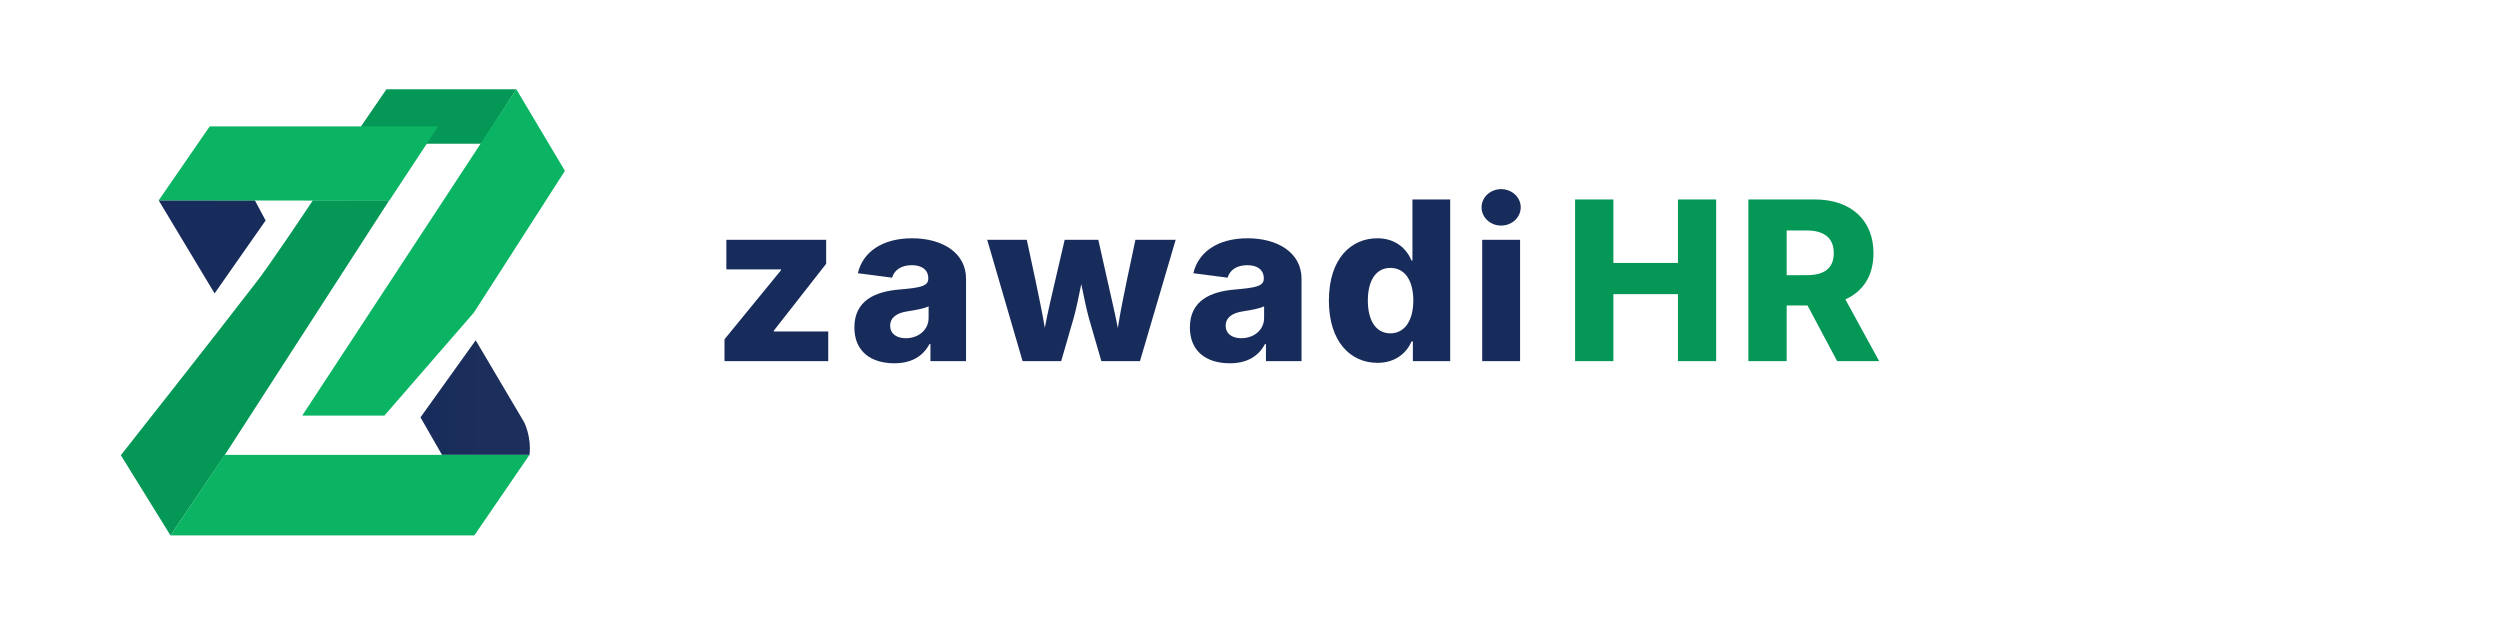
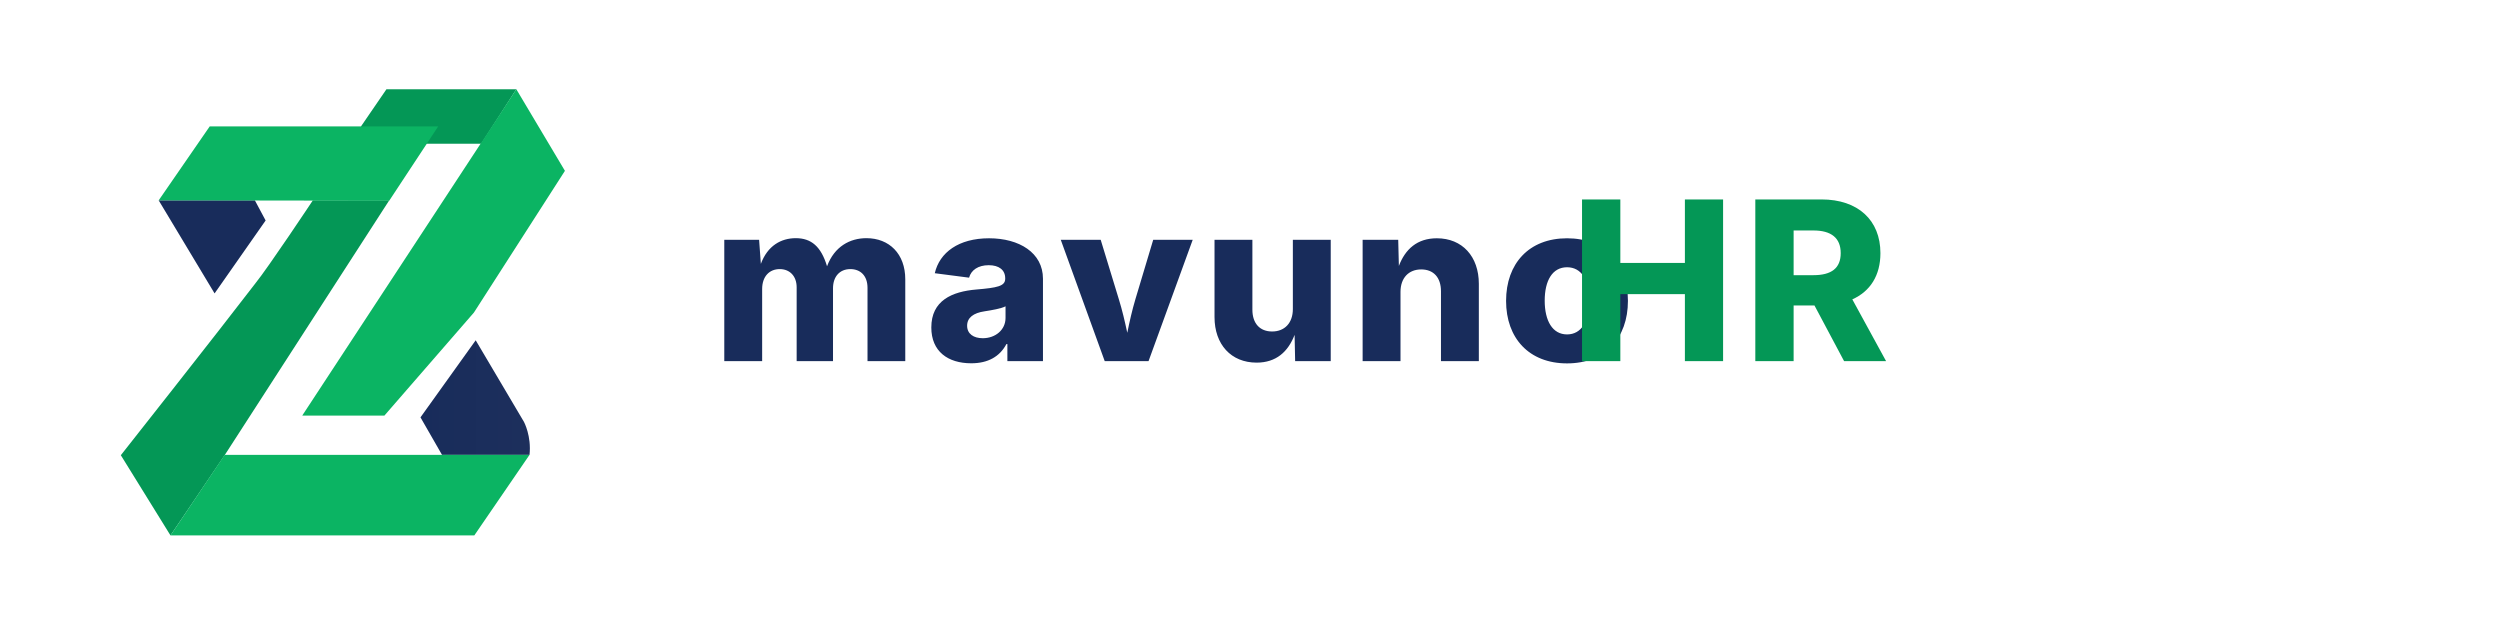
<svg xmlns="http://www.w3.org/2000/svg" viewBox="0 0 720 180" role="img" aria-labelledby="title desc">
  <defs>
    <linearGradient id="navy" x1="97.12" x2="128.8" y1="99.61" y2="99.61" gradientUnits="userSpaceOnUse">
      <stop stop-color="#182C5B" />
      <stop offset="1" stop-color="#1D2F5C" />
    </linearGradient>
  </defs>
  <g transform="translate(24 15) scale(1)">
    <polygon fill="#049756" points="87.3 10.7 79.9 21.5 99 26.4 114.6 26.4 124.7 10.7" />
    <path fill="#182C5B" d="m21.7 42.7 16.1 26.8 14.7-21-3.1-5.8h-27.7z" />
    <path fill="#049756" d="m66.1 42.7s-12.8 19.3-16.7 24.1c-10.1 13.2-38.6 49.3-38.6 49.3l14.3 23.1 15.6-23.1 47.4-73.4h-22z" />
    <polygon fill="#0BB463" points="36.4 21.4 21.7 42.7 88.1 42.8 102.2 21.4" />
    <path fill="url(#navy)" d="m126.9 106.5-13.9-23.5-15.9 22.2 6.2 10.8h25.2c.6-5.4-1.6-9.5-1.6-9.5z" />
    <path fill="#0BB463" d="m124.7 10.7-61.6 93.9v.1h23.6l25.8-29.7 26.2-40.8-14-23.5zm-84 105.3-15.6 23.2h87.5l15.9-23.2h-87.8z" />
  </g>
-   <text x="205" y="104" font-family="Inter, Arial, sans-serif" font-size="64" font-weight="800" letter-spacing="2" fill="#182C5B">zawadi</text>
-   <text x="450" y="104" font-family="Inter, Arial, sans-serif" font-size="64" font-weight="800" letter-spacing="2" fill="#049756">HR</text>
+   <text x="205" y="104" font-family="Inter, Arial, sans-serif" font-size="64" font-weight="800" letter-spacing="2" fill="#182C5B">mavuno</text>
+   <text x="452" y="104" font-family="Inter, Arial, sans-serif" font-size="64" font-weight="800" letter-spacing="2" fill="#049756">HR</text>
</svg>
